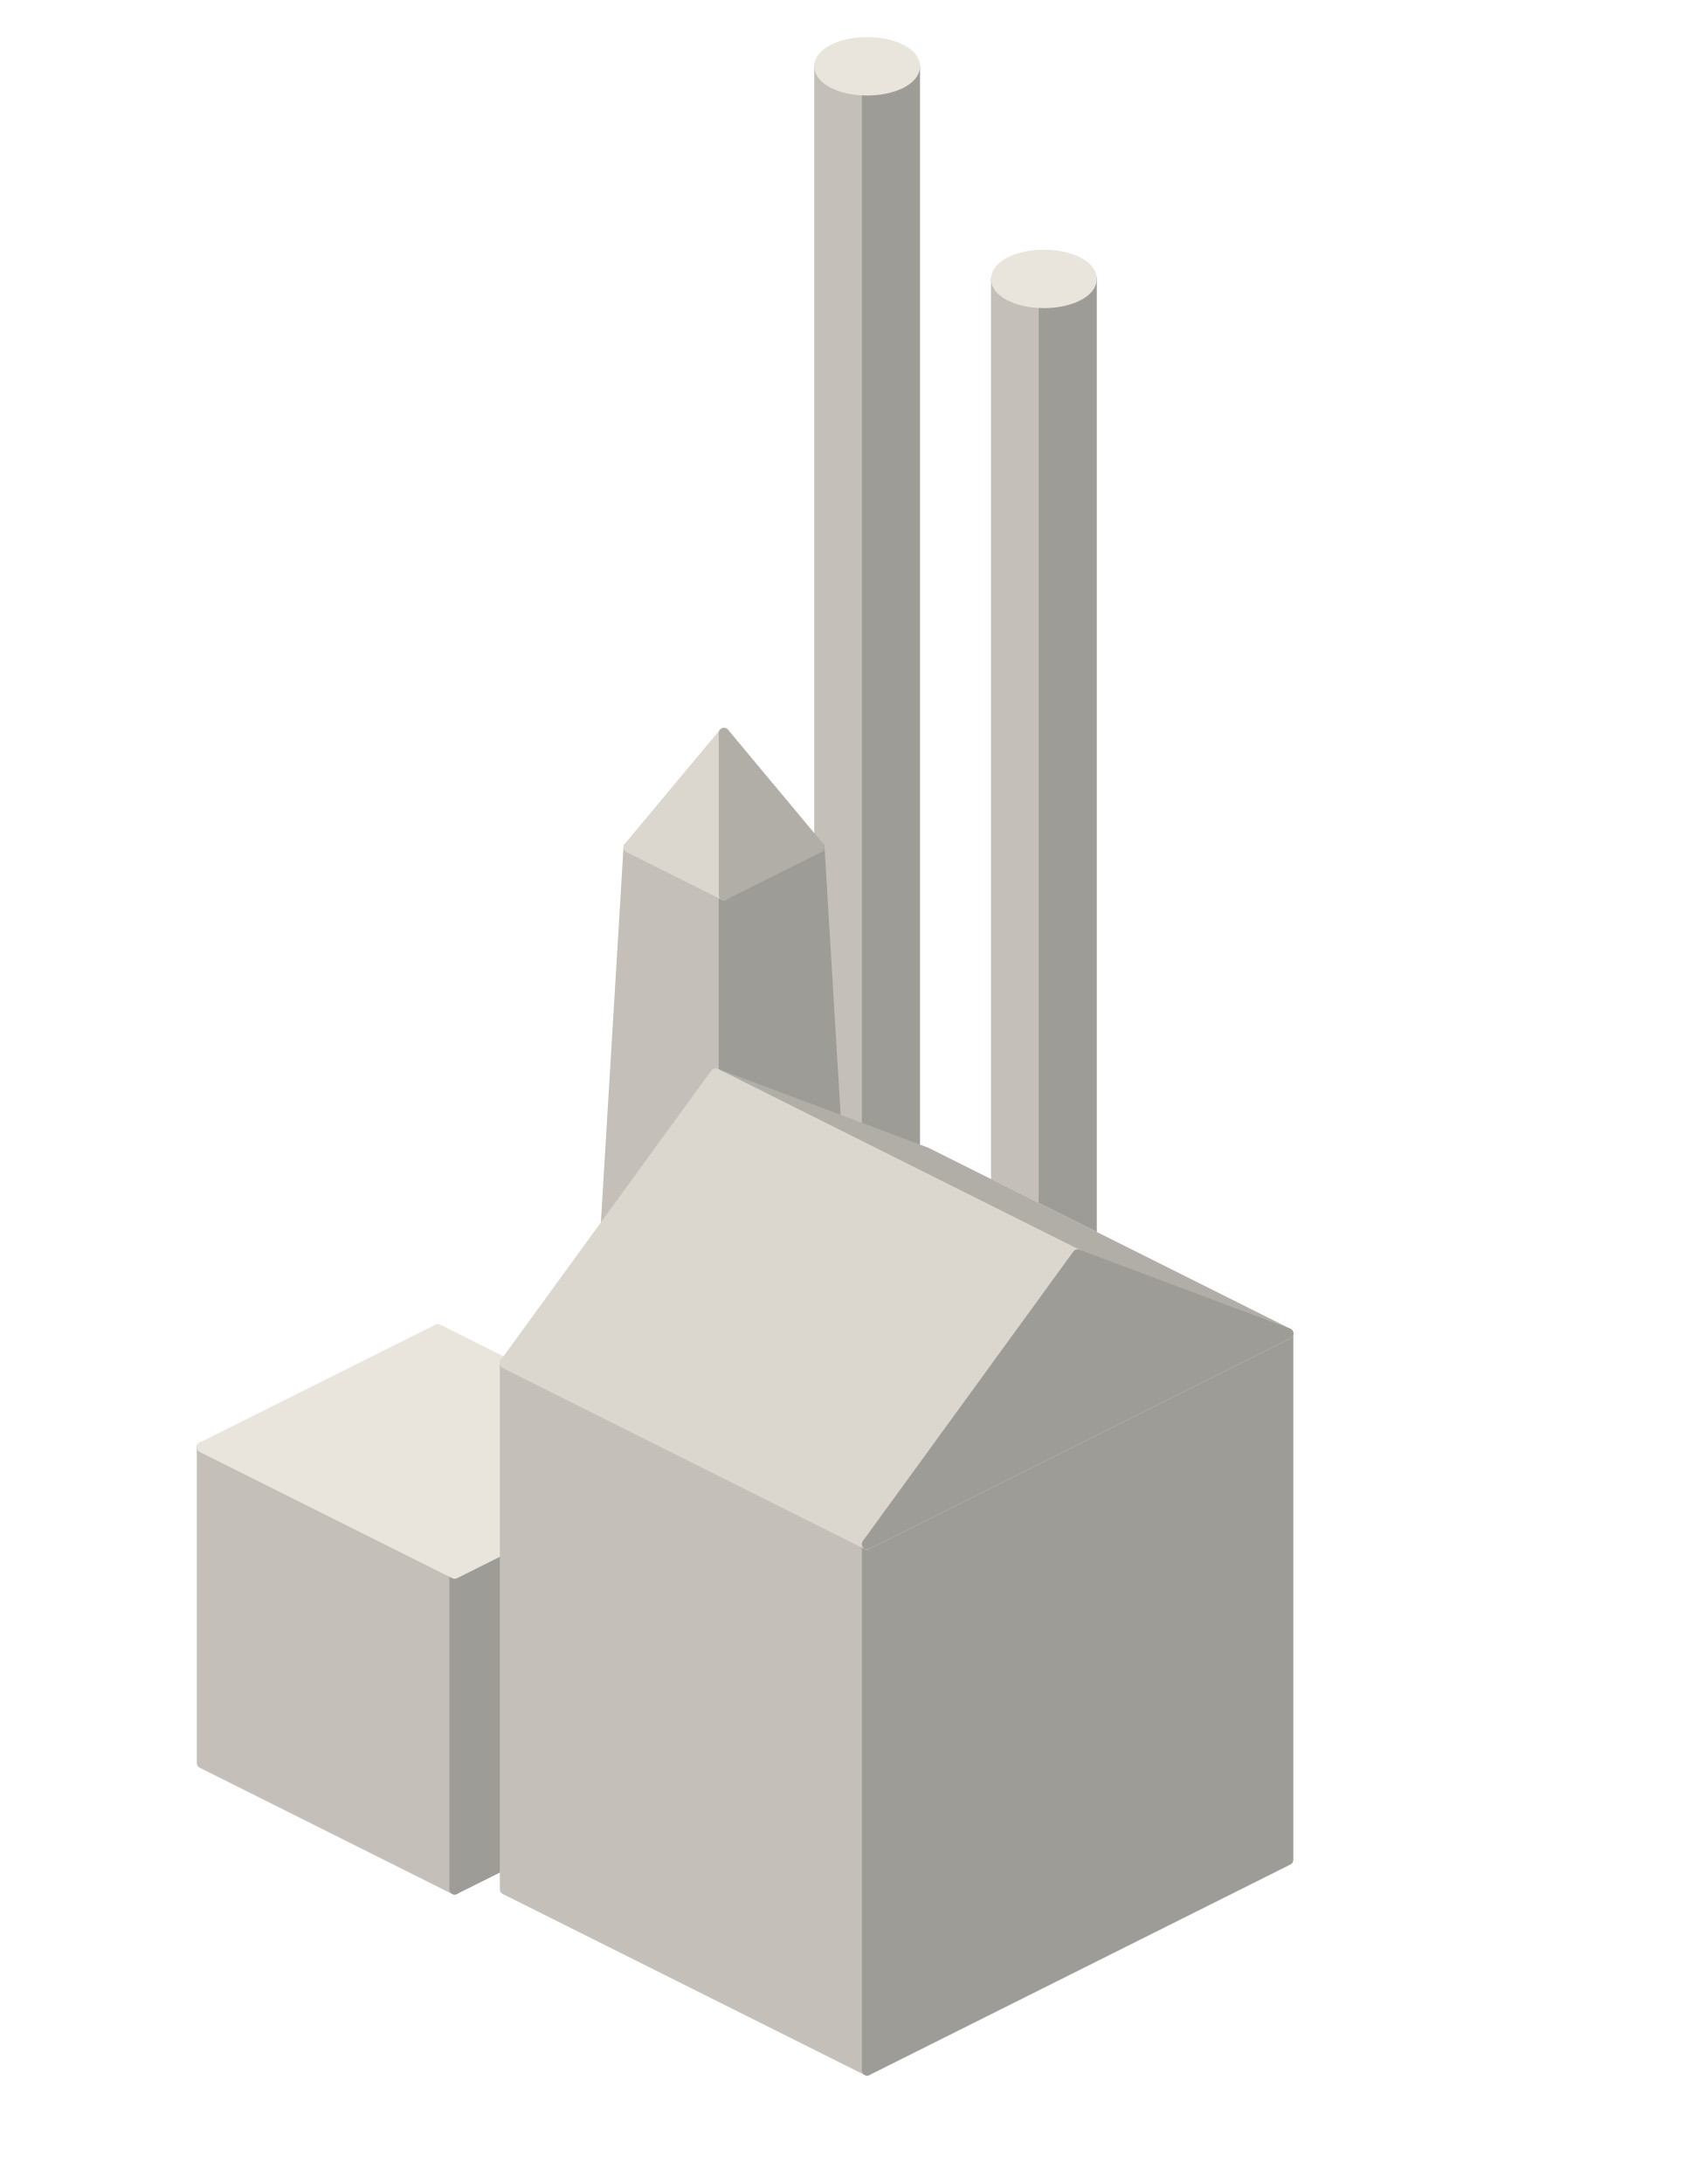
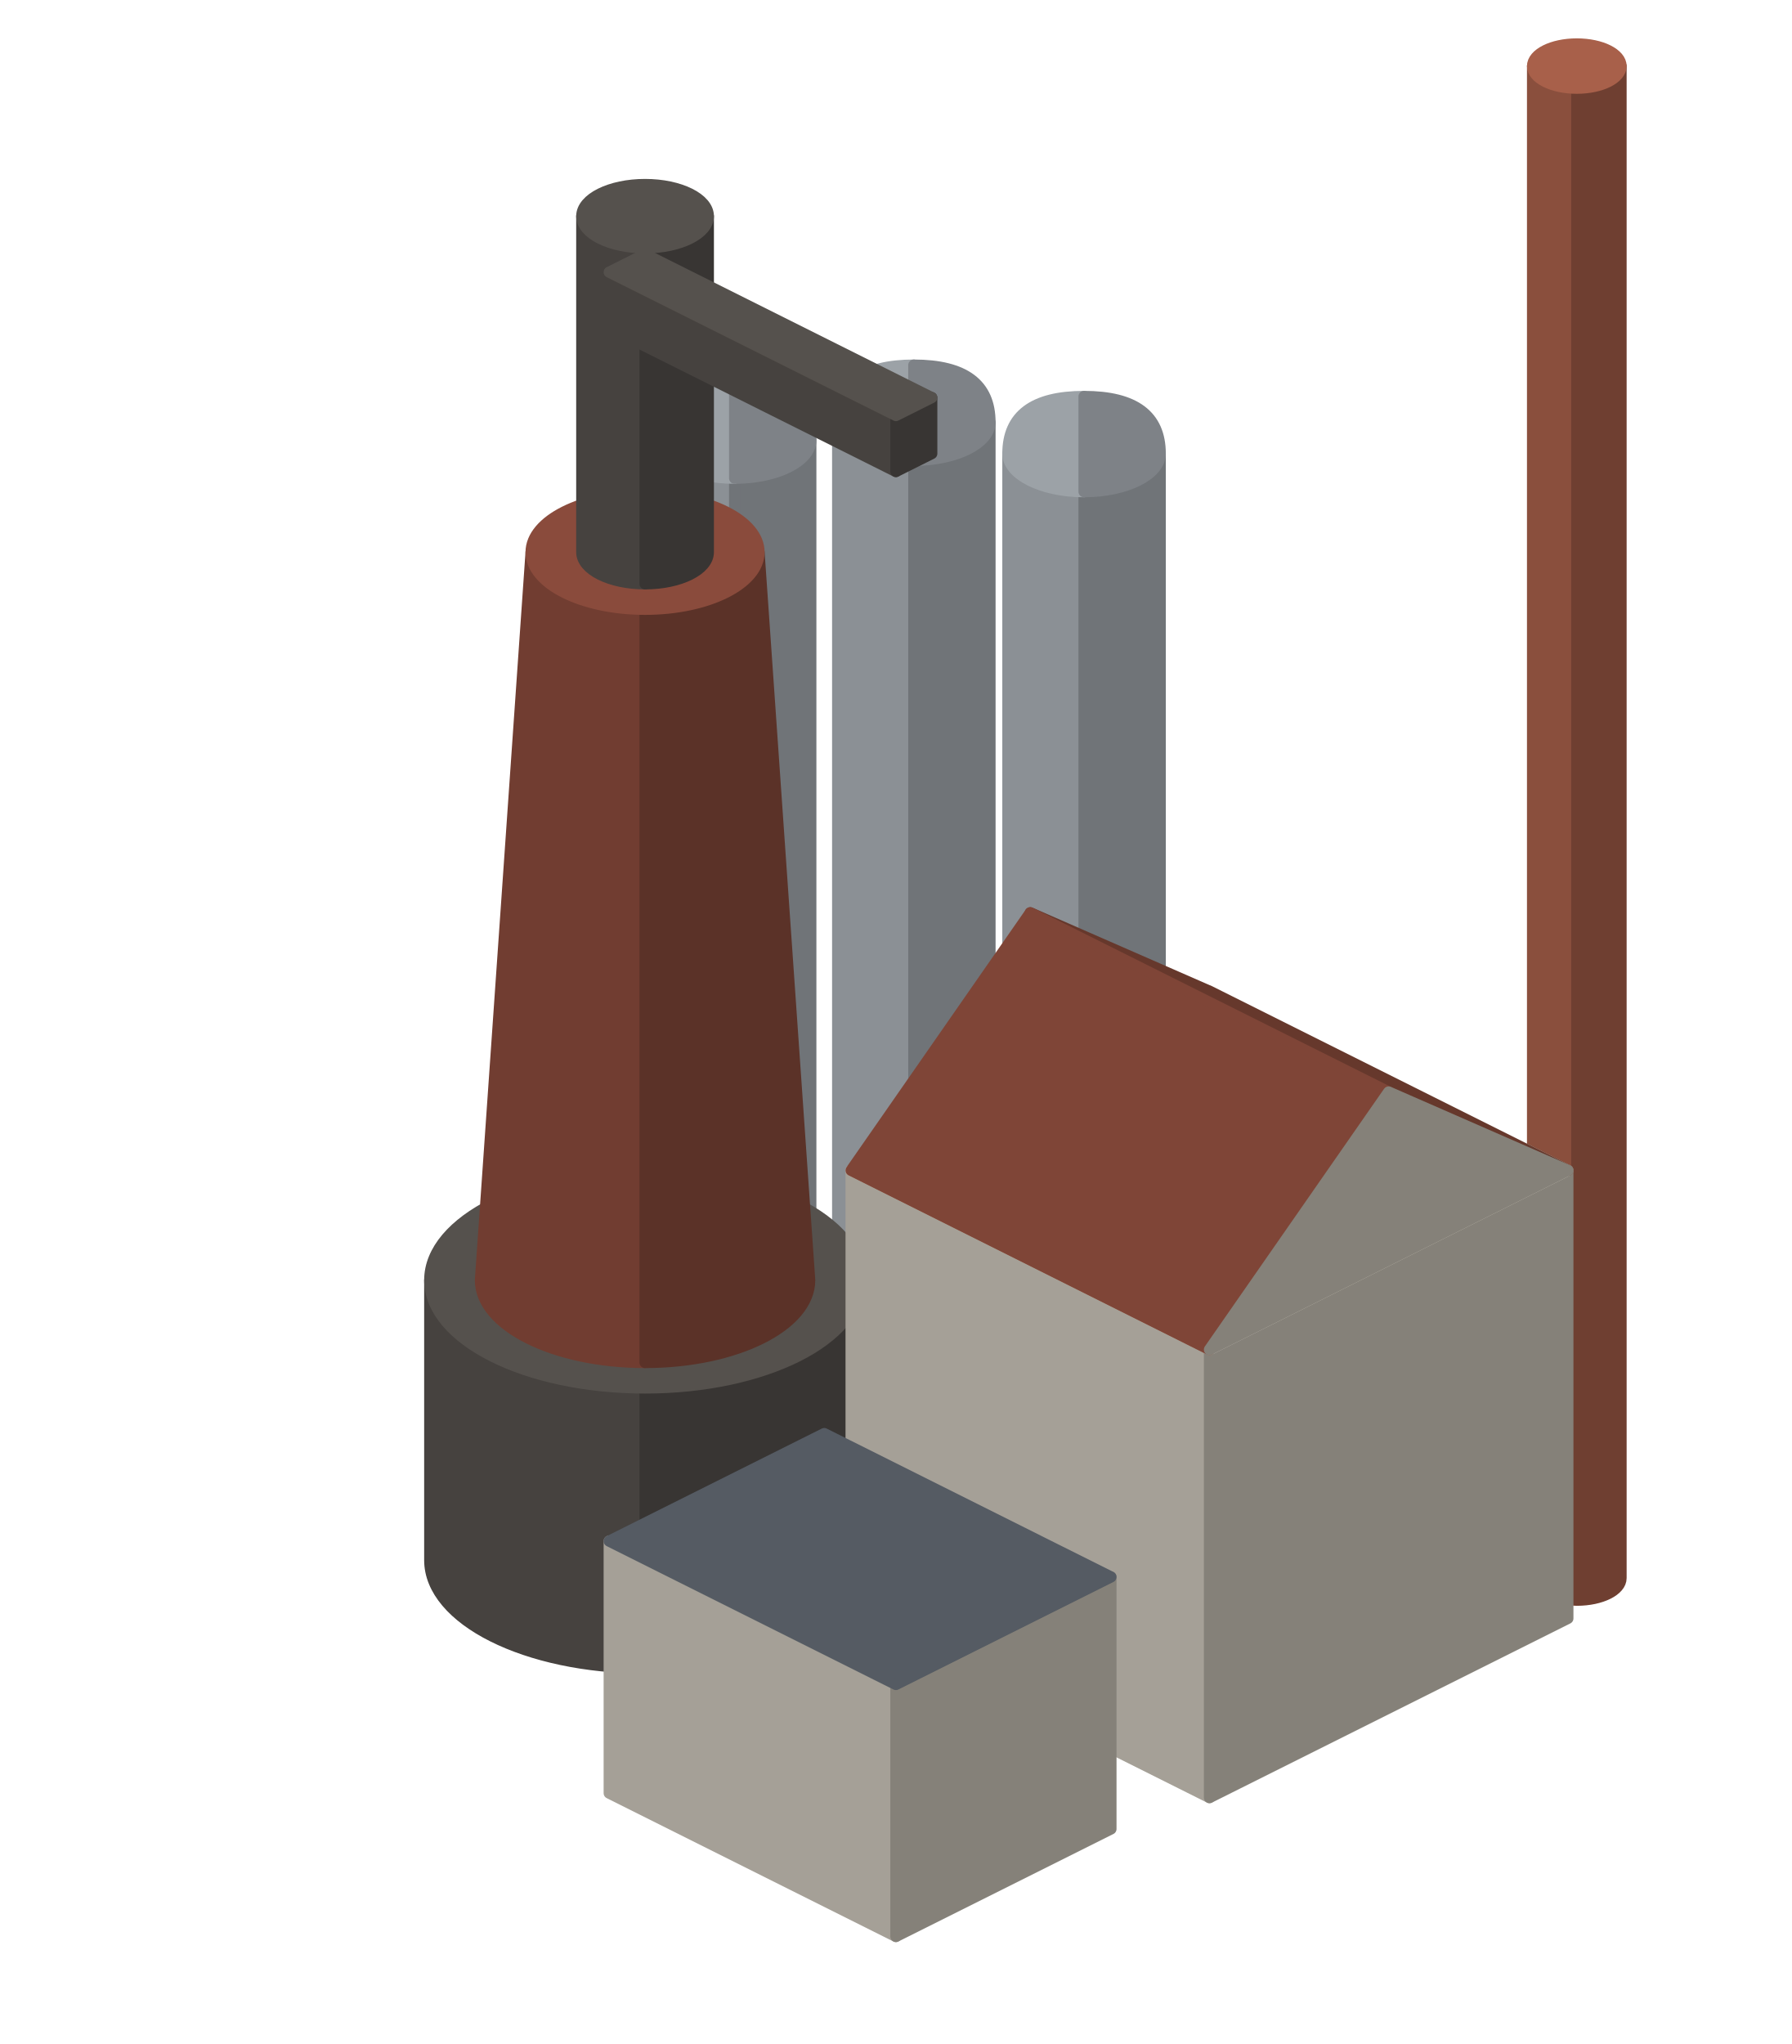
- <svg xmlns="http://www.w3.org/2000/svg" width="64" height="83" viewBox="0 0 64 83">
-   <g transform="translate(0 51)" stroke-linejoin="round" stroke-width="0.4">
-     <path d="M 32.96 8.43 A 1.81 0.91 0 0 1 31.15 7.52 L 31.15 -48.48 L 32.96 -48.48 Z" fill="#c4c0b9" stroke="#c4c0b9" />
-     <path d="M 32.96 8.43 A 1.81 0.91 0 0 0 34.77 7.52 L 34.77 -48.48 L 32.96 -48.48 Z" fill="#9e9c96" stroke="#9e9c96" />
-     <path d="M 31.15 -48.48 A 1.81 0.91 0 1 0 34.77 -48.48 A 1.81 0.91 0 1 0 31.15 -48.48 Z" fill="#e9e5dc" stroke="#e9e5dc" />
-     <path d="M 39.68 10.51 A 1.81 0.91 0 0 1 37.87 9.60 L 37.87 -40.40 L 39.68 -40.40 Z" fill="#c4c0b9" stroke="#c4c0b9" />
-     <path d="M 39.68 10.51 A 1.81 0.91 0 0 0 41.49 9.60 L 41.49 -40.40 L 39.68 -40.40 Z" fill="#9e9c96" stroke="#9e9c96" />
-     <path d="M 37.87 -40.40 A 1.81 0.91 0 1 0 41.49 -40.40 A 1.81 0.91 0 1 0 37.87 -40.40 Z" fill="#e9e5dc" stroke="#e9e5dc" />
-     <path d="M 27.52 13.92 A 5.43 2.72 0 0 1 22.09 11.20 L 23.90 -18.80 L 27.52 -18.80 Z" fill="#c4c0b9" stroke="#c4c0b9" />
-     <path d="M 27.52 13.92 A 5.43 2.72 0 0 0 32.95 11.20 L 31.14 -18.80 L 27.52 -18.80 Z" fill="#9e9c96" stroke="#9e9c96" />
-     <polygon points="23.90,-18.80 27.52,-23.14 27.52,-16.99" fill="#dbd7cf" stroke="#dbd7cf" />
-     <polygon points="31.14,-18.80 27.52,-23.14 27.52,-16.99" fill="#b1aea7" stroke="#b1aea7" />
-     <polygon points="7.68,16.00 17.28,20.80 17.28,8.80 7.68,4.00" fill="#c4c0b9" stroke="#c4c0b9" />
-     <polygon points="26.24,16.32 17.28,20.80 17.28,8.80 26.24,4.32" fill="#9e9c96" stroke="#9e9c96" />
-     <polygon points="16.64,-0.48 26.24,4.32 17.28,8.80 7.68,4.00" fill="#e9e5dc" stroke="#e9e5dc" />
-     <polygon points="19.20,20.80 32.96,27.68 32.96,7.68 19.20,0.80" fill="#c4c0b9" stroke="#c4c0b9" />
-     <polygon points="48.96,19.68 32.96,27.68 32.96,7.68 48.96,-0.32" fill="#9e9c96" stroke="#9e9c96" />
-     <polygon points="35.20,-7.20 48.96,-0.32 32.96,7.68 19.20,0.80" fill="#e9e5dc" stroke="#e9e5dc" />
-     <polygon points="35.20,-7.20 48.96,-0.32 40.96,-3.32 27.20,-10.20" fill="#b1aea7" stroke="#b1aea7" />
-     <polygon points="19.20,0.80 32.96,7.68 40.96,-3.32 27.20,-10.20" fill="#dbd7cf" stroke="#dbd7cf" />
-     <polygon points="48.96,-0.32 32.96,7.68 40.96,-3.32" fill="#9e9c96" stroke="#9e9c96" />
+ <svg xmlns="http://www.w3.org/2000/svg" width="64" height="73" viewBox="0 0 64 73">
+   <g transform="translate(0 41)" stroke-linejoin="round" stroke-width="0.4">
+     <path d="M 32.64 7.44 A 2.72 1.36 0 0 1 29.92 6.08 L 29.92 -25.92 L 32.64 -25.92 Z" fill="#8b9095" stroke="#8b9095" />
+     <path d="M 32.64 7.44 A 2.72 1.36 0 0 0 35.36 6.08 L 35.36 -25.92 L 32.64 -25.92 Z" fill="#707478" stroke="#707478" />
+     <path d="M 29.92 -25.92 Q 29.92 -27.96 32.64 -27.96 L 32.64 -24.56 A 2.72 1.36 0 0 1 29.92 -25.92 Z" fill="#9ca2a7" stroke="#9ca2a7" />
+     <path d="M 35.36 -25.92 Q 35.36 -27.96 32.64 -27.96 L 32.64 -24.56 A 2.72 1.36 0 0 0 35.36 -25.92 Z" fill="#7e8287" stroke="#7e8287" />
+     <path d="M 26.24 8.08 A 2.72 1.36 0 0 1 23.52 6.72 L 23.52 -25.28 L 26.24 -25.28 Z" fill="#8b9095" stroke="#8b9095" />
+     <path d="M 26.24 8.08 A 2.72 1.36 0 0 0 28.96 6.72 L 28.96 -25.28 L 26.24 -25.28 Z" fill="#707478" stroke="#707478" />
+     <path d="M 23.52 -25.28 Q 23.52 -27.32 26.24 -27.32 L 26.24 -23.92 A 2.72 1.36 0 0 1 23.52 -25.28 Z" fill="#9ca2a7" stroke="#9ca2a7" />
+     <path d="M 28.96 -25.28 Q 28.96 -27.32 26.24 -27.32 L 26.24 -23.92 A 2.72 1.36 0 0 0 28.96 -25.28 Z" fill="#7e8287" stroke="#7e8287" />
+     <path d="M 38.72 8.56 A 2.72 1.36 0 0 1 36.00 7.20 L 36.00 -24.80 L 38.72 -24.80 Z" fill="#8b9095" stroke="#8b9095" />
+     <path d="M 38.72 8.56 A 2.72 1.36 0 0 0 41.44 7.20 L 41.44 -24.80 L 38.72 -24.80 Z" fill="#707478" stroke="#707478" />
+     <path d="M 36.00 -24.80 Q 36.00 -26.84 38.72 -26.84 L 38.72 -23.44 A 2.72 1.36 0 0 1 36.00 -24.80 Z" fill="#9ca2a7" stroke="#9ca2a7" />
+     <path d="M 41.44 -24.80 Q 41.44 -26.84 38.72 -26.84 L 38.72 -23.44 A 2.72 1.36 0 0 0 41.44 -24.80 Z" fill="#7e8287" stroke="#7e8287" />
+     <path d="M 23.04 18.57 A 7.69 3.85 0 0 1 15.35 14.72 L 15.35 4.72 L 23.04 4.72 Z" fill="#46423f" stroke="#46423f" />
+     <path d="M 23.04 18.57 A 7.69 3.85 0 0 0 30.73 14.72 L 30.73 4.72 L 23.04 4.72 Z" fill="#383533" stroke="#383533" />
+     <path d="M 15.35 4.72 A 7.69 3.85 0 1 0 30.73 4.72 A 7.69 3.85 0 1 0 15.35 4.72 Z" fill="#55514d" stroke="#55514d" />
+     <path d="M 23.04 7.66 A 5.88 2.94 0 0 1 17.16 4.72 L 18.97 -21.28 L 23.04 -21.28 Z" fill="#713d31" stroke="#713d31" />
+     <path d="M 23.04 7.66 A 5.88 2.94 0 0 0 28.92 4.72 L 27.11 -21.28 L 23.04 -21.28 Z" fill="#5b3228" stroke="#5b3228" />
+     <path d="M 18.97 -21.28 A 4.07 2.04 0 1 0 27.11 -21.28 A 4.07 2.04 0 1 0 18.97 -21.28 Z" fill="#8a4b3c" stroke="#8a4b3c" />
+     <path d="M 23.04 -20.15 A 2.26 1.13 0 0 1 20.78 -21.28 L 20.78 -33.28 L 23.04 -33.28 Z" fill="#46423f" stroke="#46423f" />
+     <path d="M 23.04 -20.15 A 2.26 1.13 0 0 0 25.30 -21.28 L 25.30 -33.28 L 23.04 -33.28 Z" fill="#383533" stroke="#383533" />
+     <path d="M 20.78 -33.28 A 2.26 1.13 0 1 0 25.30 -33.28 A 2.26 1.13 0 1 0 20.78 -33.28 Z" fill="#55514d" stroke="#55514d" />
+     <path d="M 56.32 16.15 A 1.58 0.79 0 0 1 54.74 15.36 L 54.74 -38.64 L 56.32 -38.64 Z" fill="#8a4f3d" stroke="#8a4f3d" />
+     <path d="M 56.32 16.15 A 1.58 0.79 0 0 0 57.90 15.36 L 57.90 -38.64 L 56.32 -38.64 Z" fill="#6f3f31" stroke="#6f3f31" />
+     <path d="M 54.74 -38.64 A 1.58 0.79 0 1 0 57.90 -38.64 A 1.58 0.79 0 1 0 54.74 -38.64 Z" fill="#a8604a" stroke="#a8604a" />
+     <polygon points="30.40,16.80 43.20,23.20 43.20,7.20 30.40,0.80" fill="#a5a097" stroke="#a5a097" />
+     <polygon points="56.00,16.80 43.20,23.20 43.20,7.20 56.00,0.80" fill="#858179" stroke="#858179" />
+     <polygon points="43.20,-5.60 56.00,0.80 43.20,7.20 30.40,0.80" fill="#c9c3b8" stroke="#c9c3b8" />
+     <polygon points="43.20,-5.60 56.00,0.80 49.60,-2.00 36.80,-8.40" fill="#66382c" stroke="#66382c" />
+     <polygon points="30.40,0.80 43.20,7.20 49.60,-2.00 36.80,-8.40" fill="#7f4537" stroke="#7f4537" />
+     <polygon points="56.00,0.80 43.20,7.20 49.60,-2.00" fill="#858179" stroke="#858179" />
+     <polygon points="21.76,-29.28 32.00,-24.16 32.00,-26.16 21.76,-31.28" fill="#46423f" stroke="#46423f" />
+     <polygon points="33.28,-24.80 32.00,-24.16 32.00,-26.16 33.28,-26.80" fill="#383533" stroke="#383533" />
+     <polygon points="23.04,-31.92 33.28,-26.80 32.00,-26.16 21.76,-31.28" fill="#55514d" stroke="#55514d" />
+     <polygon points="21.76,23.04 32.00,28.16 32.00,19.16 21.76,14.04" fill="#a5a097" stroke="#a5a097" />
+     <polygon points="39.68,24.32 32.00,28.16 32.00,19.16 39.68,15.32" fill="#858179" stroke="#858179" />
+     <polygon points="29.44,10.20 39.68,15.32 32.00,19.16 21.76,14.04" fill="#555b63" stroke="#555b63" />
  </g>
</svg>
